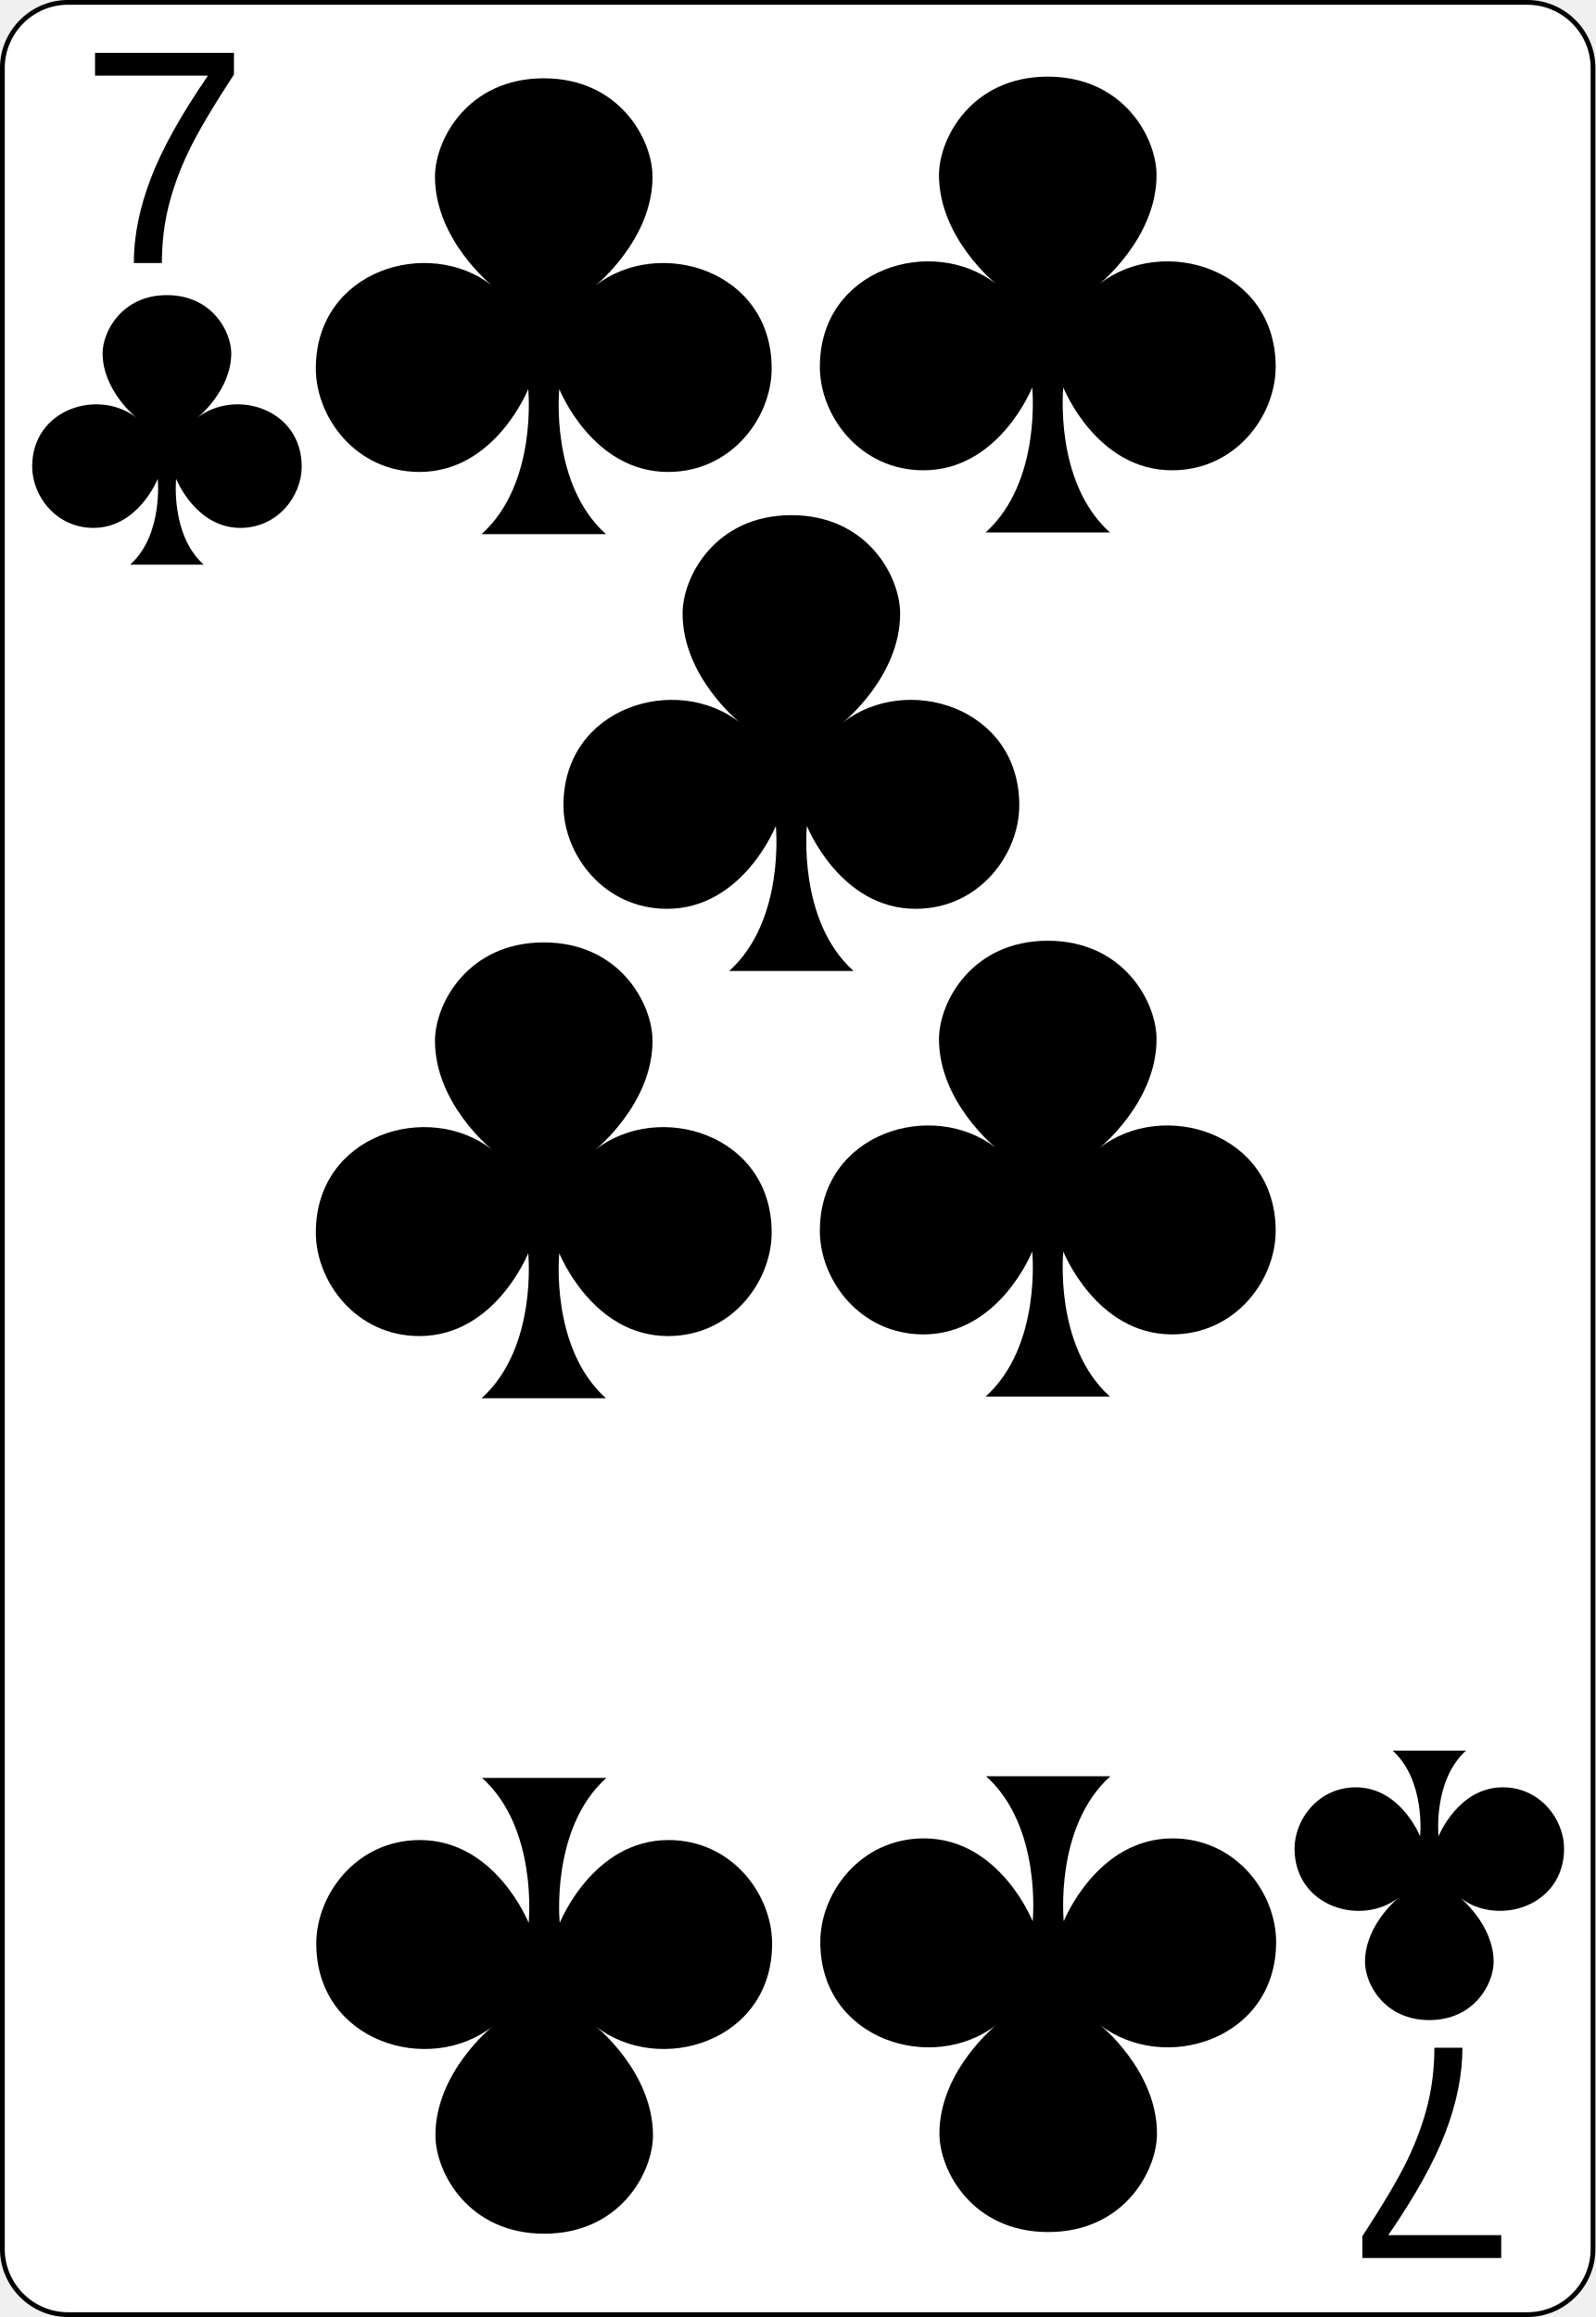
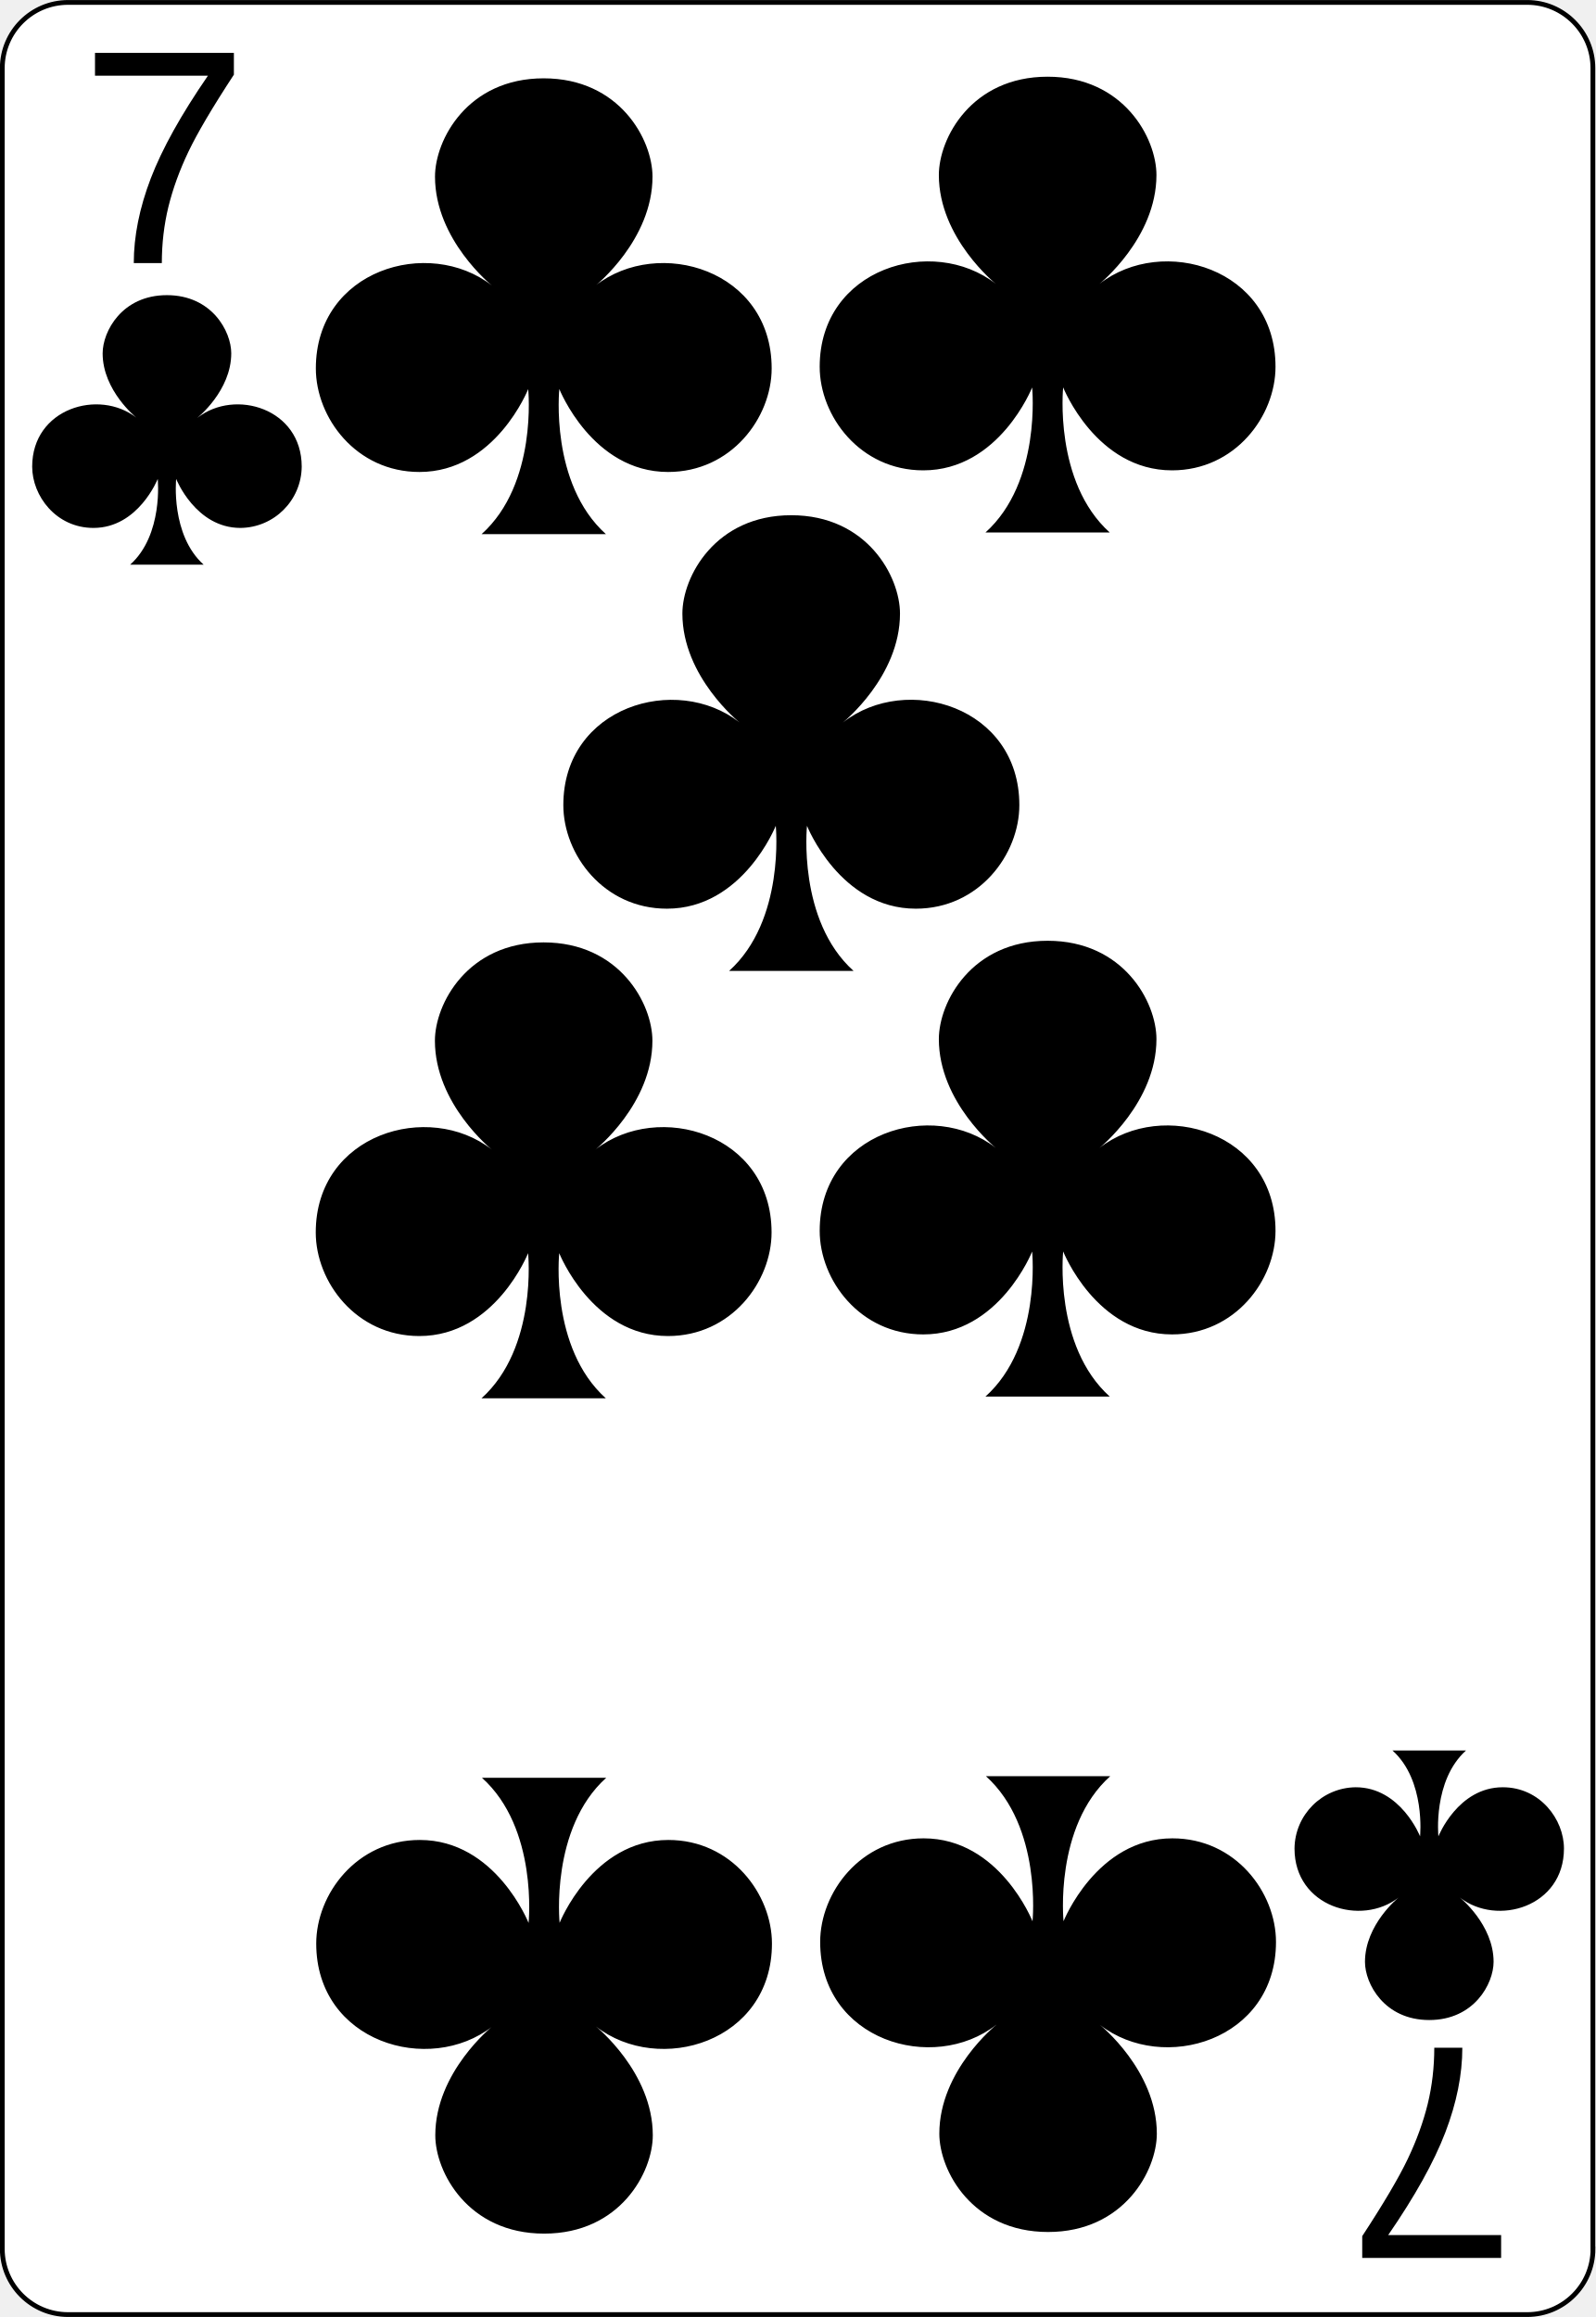
- <svg xmlns="http://www.w3.org/2000/svg" xmlns:xlink="http://www.w3.org/1999/xlink" width="167.087pt" height="242.667pt" viewBox="0 0 167.087 242.667" xml:space="preserve" id="svg2" version="1.1">
-   <defs id="defs41">
-     <radialGradient xlink:href="#linearGradient2984" id="radialGradient3760" cx="48.231" cy="18.138" fx="48.231" fy="18.138" r="9.5" gradientUnits="userSpaceOnUse" gradientTransform="matrix(-1.560526,0.01828294,-0.02684055,-2.290953,123.9838,58.80911)" />
-     <linearGradient id="linearGradient2984">
-       <stop style="stop-color:#000000;stop-opacity:1;" offset="0" id="stop2986" />
-       <stop style="stop-color:#000000;stop-opacity:0.656;" offset="1" id="stop2988" />
-     </linearGradient>
-     <radialGradient xlink:href="#linearGradient3784" id="radialGradient3792" cx="171.487" cy="511.223" fx="171.487" fy="511.223" r="81.903" gradientTransform="matrix(1.152989,-0.6739155,0.3948202,0.6754904,-233.6326,270.4008)" gradientUnits="userSpaceOnUse" />
-     <linearGradient id="linearGradient3784">
-       <stop style="stop-color:#ffffff;stop-opacity:0.534;" offset="0" id="stop3786" />
-       <stop style="stop-color:#000000;stop-opacity:0;" offset="1" id="stop3788" />
-     </linearGradient>
-     <radialGradient r="81.903" fy="511.223" fx="171.487" cy="511.223" cx="171.487" gradientTransform="matrix(1.152989,-0.6739155,0.3948202,0.6754904,-233.6326,270.4008)" gradientUnits="userSpaceOnUse" id="radialGradient3855" xlink:href="#linearGradient3784-4" />
-     <linearGradient id="linearGradient3784-4">
-       <stop style="stop-color:#ffffff;stop-opacity:0.519;" offset="0" id="stop3786-8" />
-       <stop style="stop-color:#000000;stop-opacity:0;" offset="1" id="stop3788-6" />
-     </linearGradient>
-     <radialGradient r="81.903" fy="461.841" fx="181.694" cy="461.841" cx="181.694" gradientTransform="matrix(1.152989,-0.6739155,0.3948202,0.6754904,-233.6326,270.4008)" gradientUnits="userSpaceOnUse" id="radialGradient3916" xlink:href="#linearGradient3784-3" />
-     <linearGradient id="linearGradient3784-3">
-       <stop style="stop-color:#ffffff;stop-opacity:0.702;" offset="0" id="stop3786-86" />
-       <stop style="stop-color:#000000;stop-opacity:0;" offset="1" id="stop3788-2" />
-     </linearGradient>
-   </defs>
-   <g id="Layer_x0020_1" style="fill-rule:nonzero;clip-rule:nonzero;stroke:#000000;stroke-miterlimit:4;">
-     <path style="fill:#FFFFFF;stroke-width:0.5;" d="M166.837,235.548c0,3.777-3.087,6.869-6.871,6.869H7.111c-3.775,0-6.861-3.092-6.861-6.869V7.12C0.25,3.343,3.336,0.25,7.111,0.25h152.855    c3.784,0,6.871,3.093,6.871,6.87v228.428z" id="path5" />
-     <g style="stroke:none;" id="g7">
-       <g id="g9">
- 				
- 			</g>
-     </g>
-     <g id="g15">
- 			
- 		</g>
-     <g id="g19">
- 			
- 		</g>
-     <g style="stroke:none;" id="g23">
-       <g id="g25">
- 				
- 			</g>
-     </g>
-     <g style="stroke:none;" id="g31">
-       <g id="g33">
- 				
- 			</g>
-     </g>
-   </g>
-   <text xml:space="preserve" style="font-size:32px;font-style:normal;font-weight:normal;line-height:125%;letter-spacing:0px;word-spacing:0px;fill:#000000;fill-opacity:1;stroke:none;font-family:Bitstream Vera Sans" x="8.311" y="27.548" id="text3788">
-     <tspan id="tspan3790" x="8.311" y="27.548" style="font-style:normal;font-variant:normal;font-weight:normal;font-stretch:normal;font-family:Arial;-inkscape-font-specification:Arial">7</tspan>
+ <svg xmlns="http://www.w3.org/2000/svg" width="222.78" height="323.56" viewBox="0 0 167.09 242.67">
+   <path d="M166.84 235.55a6.89 6.89 0 01-6.87 6.87H7.1a6.89 6.89 0 01-6.86-6.87V7.12A6.89 6.89 0 017.1.25h152.86c3.78 0 6.87 3.1 6.87 6.87v228.43z" fill="#fff" stroke-width=".5" stroke="#000" />
+   <text style="line-height:125%" x="8.31" y="27.55" font-size="32" font-weight="400" letter-spacing="0" word-spacing="0" font-family="Bitstream Vera Sans">
+     <tspan x="8.31" y="27.55" style="-inkscape-font-specification:Arial" font-family="Arial">7</tspan>
  </text>
-   <g transform="matrix(1.485651,0,0,1.485651,-54.02466,10.01807)" id="layer1-1-4">
-     <path id="cl-9" d="m 50.291,22.698 c 0,0 2.375,-1.9 2.375,-4.534 0,-1.542 -1.369,-4.102 -4.534,-4.102 -3.165,0 -4.534,2.561 -4.534,4.102 0,2.634 2.375,4.534 2.375,4.534 -2.638,-2.055 -7.341,-0.652 -7.341,3.455 0,2.056 1.68,4.318 4.318,4.318 3.165,0 4.534,-3.455 4.534,-3.455 0,0 0.402,3.938 -1.943,6.046 h 5.182 c -2.345,-2.107 -1.943,-6.046 -1.943,-6.046 0,0 1.369,3.455 4.534,3.455 2.639,0 4.318,-2.263 4.318,-4.318 0,-4.107 -4.703,-5.51 -7.341,-3.455 z" style="fill:#000000" />
-   </g>
-   <text xml:space="preserve" style="font-size:32px;font-style:normal;font-weight:normal;line-height:125%;letter-spacing:0px;word-spacing:0px;fill:#000000;fill-opacity:1;stroke:none;font-family:Bitstream Vera Sans" x="-158.864" y="-214.467" id="text3788-8" transform="scale(-1,-1)">
-     <tspan id="tspan3790-7" x="-158.864" y="-214.467" style="font-style:normal;font-variant:normal;font-weight:normal;font-stretch:normal;font-family:Arial;-inkscape-font-specification:Arial">7</tspan>
+   <path d="M20.69 43.74s3.53-2.82 3.53-6.74c0-2.29-2.03-6.09-6.74-6.09s-6.73 3.8-6.73 6.1c0 3.9 3.53 6.73 3.53 6.73-3.92-3.05-10.91-.97-10.91 5.13 0 3.06 2.5 6.42 6.42 6.42 4.7 0 6.73-5.13 6.73-5.13s.6 5.85-2.89 8.98h7.7c-3.48-3.13-2.88-8.98-2.88-8.98s2.03 5.13 6.73 5.13a6.48 6.48 0 006.42-6.42c0-6.1-6.99-8.18-10.9-5.13z" />
+   <text style="line-height:125%" x="-158.86" y="-214.47" transform="scale(-1)" font-size="32" font-weight="400" letter-spacing="0" word-spacing="0" font-family="Bitstream Vera Sans">
+     <tspan x="-158.86" y="-214.47" style="-inkscape-font-specification:Arial" font-family="Arial">7</tspan>
  </text>
-   <g transform="matrix(-1.485651,0,0,-1.485651,221.1992,232.4618)" id="layer1-1-4-1">
-     <path id="cl-9-7" d="m 50.291,22.698 c 0,0 2.375,-1.9 2.375,-4.534 0,-1.542 -1.369,-4.102 -4.534,-4.102 -3.165,0 -4.534,2.561 -4.534,4.102 0,2.634 2.375,4.534 2.375,4.534 -2.638,-2.055 -7.341,-0.652 -7.341,3.455 0,2.056 1.68,4.318 4.318,4.318 3.165,0 4.534,-3.455 4.534,-3.455 0,0 0.402,3.938 -1.943,6.046 h 5.182 c -2.345,-2.107 -1.943,-6.046 -1.943,-6.046 0,0 1.369,3.455 4.534,3.455 2.639,0 4.318,-2.263 4.318,-4.318 0,-4.107 -4.703,-5.51 -7.341,-3.455 z" style="fill:#000000" />
-   </g>
-   <g transform="matrix(2.512578,0,0,2.512578,-63.98839,-27.13112)" id="layer1-1-4-8">
-     <path id="cl-9-8" d="m 50.291,22.698 c 0,0 2.375,-1.9 2.375,-4.534 0,-1.542 -1.369,-4.102 -4.534,-4.102 -3.165,0 -4.534,2.561 -4.534,4.102 0,2.634 2.375,4.534 2.375,4.534 -2.638,-2.055 -7.341,-0.652 -7.341,3.455 0,2.056 1.68,4.318 4.318,4.318 3.165,0 4.534,-3.455 4.534,-3.455 0,0 0.402,3.938 -1.943,6.046 h 5.182 c -2.345,-2.107 -1.943,-6.046 -1.943,-6.046 0,0 1.369,3.455 4.534,3.455 2.639,0 4.318,-2.263 4.318,-4.318 0,-4.107 -4.703,-5.51 -7.341,-3.455 z" style="fill:#000000" />
-   </g>
-   <g transform="matrix(-2.512578,0,0,-2.512578,177.9295,269.2751)" id="layer1-1-4-8-0">
-     <path id="cl-9-8-6" d="m 50.291,22.698 c 0,0 2.375,-1.9 2.375,-4.534 0,-1.542 -1.369,-4.102 -4.534,-4.102 -3.165,0 -4.534,2.561 -4.534,4.102 0,2.634 2.375,4.534 2.375,4.534 -2.638,-2.055 -7.341,-0.652 -7.341,3.455 0,2.056 1.68,4.318 4.318,4.318 3.165,0 4.534,-3.455 4.534,-3.455 0,0 0.402,3.938 -1.943,6.046 h 5.182 c -2.345,-2.107 -1.943,-6.046 -1.943,-6.046 0,0 1.369,3.455 4.534,3.455 2.639,0 4.318,-2.263 4.318,-4.318 0,-4.107 -4.703,-5.51 -7.341,-3.455 z" style="fill:#000000" />
-   </g>
-   <g transform="matrix(2.512578,0,0,2.512578,-63.98839,63.36968)" id="layer1-1-4-8-2">
-     <path id="cl-9-8-0" d="m 50.291,22.698 c 0,0 2.375,-1.9 2.375,-4.534 0,-1.542 -1.369,-4.102 -4.534,-4.102 -3.165,0 -4.534,2.561 -4.534,4.102 0,2.634 2.375,4.534 2.375,4.534 -2.638,-2.055 -7.341,-0.652 -7.341,3.455 0,2.056 1.68,4.318 4.318,4.318 3.165,0 4.534,-3.455 4.534,-3.455 0,0 0.402,3.938 -1.943,6.046 h 5.182 c -2.345,-2.107 -1.943,-6.046 -1.943,-6.046 0,0 1.369,3.455 4.534,3.455 2.639,0 4.318,-2.263 4.318,-4.318 0,-4.107 -4.703,-5.51 -7.341,-3.455 z" style="fill:#000000" />
-   </g>
-   <g transform="matrix(2.512578,0,0,2.512578,-11.20333,-27.30484)" id="layer1-1-4-8-8">
-     <path id="cl-9-8-9" d="m 50.291,22.698 c 0,0 2.375,-1.9 2.375,-4.534 0,-1.542 -1.369,-4.102 -4.534,-4.102 -3.165,0 -4.534,2.561 -4.534,4.102 0,2.634 2.375,4.534 2.375,4.534 -2.638,-2.055 -7.341,-0.652 -7.341,3.455 0,2.056 1.68,4.318 4.318,4.318 3.165,0 4.534,-3.455 4.534,-3.455 0,0 0.402,3.938 -1.943,6.046 h 5.182 c -2.345,-2.107 -1.943,-6.046 -1.943,-6.046 0,0 1.369,3.455 4.534,3.455 2.639,0 4.318,-2.263 4.318,-4.318 0,-4.107 -4.703,-5.51 -7.341,-3.455 z" style="fill:#000000" />
-   </g>
-   <g transform="matrix(-2.512578,0,0,-2.512578,230.7146,269.1014)" id="layer1-1-4-8-0-2">
-     <path id="cl-9-8-6-6" d="m 50.291,22.698 c 0,0 2.375,-1.9 2.375,-4.534 0,-1.542 -1.369,-4.102 -4.534,-4.102 -3.165,0 -4.534,2.561 -4.534,4.102 0,2.634 2.375,4.534 2.375,4.534 -2.638,-2.055 -7.341,-0.652 -7.341,3.455 0,2.056 1.68,4.318 4.318,4.318 3.165,0 4.534,-3.455 4.534,-3.455 0,0 0.402,3.938 -1.943,6.046 h 5.182 c -2.345,-2.107 -1.943,-6.046 -1.943,-6.046 0,0 1.369,3.455 4.534,3.455 2.639,0 4.318,-2.263 4.318,-4.318 0,-4.107 -4.703,-5.51 -7.341,-3.455 z" style="fill:#000000" />
-   </g>
-   <g transform="matrix(2.512578,0,0,2.512578,-11.20333,63.19596)" id="layer1-1-4-8-2-6">
-     <path id="cl-9-8-0-4" d="m 50.291,22.698 c 0,0 2.375,-1.9 2.375,-4.534 0,-1.542 -1.369,-4.102 -4.534,-4.102 -3.165,0 -4.534,2.561 -4.534,4.102 0,2.634 2.375,4.534 2.375,4.534 -2.638,-2.055 -7.341,-0.652 -7.341,3.455 0,2.056 1.68,4.318 4.318,4.318 3.165,0 4.534,-3.455 4.534,-3.455 0,0 0.402,3.938 -1.943,6.046 h 5.182 c -2.345,-2.107 -1.943,-6.046 -1.943,-6.046 0,0 1.369,3.455 4.534,3.455 2.639,0 4.318,-2.263 4.318,-4.318 0,-4.107 -4.703,-5.51 -7.341,-3.455 z" style="fill:#000000" />
-   </g>
-   <g transform="matrix(2.512578,0,0,2.512578,-38.0557,18.62236)" id="layer1-1-4-8-6">
-     <path id="cl-9-8-8" d="m 50.291,22.698 c 0,0 2.375,-1.9 2.375,-4.534 0,-1.542 -1.369,-4.102 -4.534,-4.102 -3.165,0 -4.534,2.561 -4.534,4.102 0,2.634 2.375,4.534 2.375,4.534 -2.638,-2.055 -7.341,-0.652 -7.341,3.455 0,2.056 1.68,4.318 4.318,4.318 3.165,0 4.534,-3.455 4.534,-3.455 0,0 0.402,3.938 -1.943,6.046 h 5.182 c -2.345,-2.107 -1.943,-6.046 -1.943,-6.046 0,0 1.369,3.455 4.534,3.455 2.639,0 4.318,-2.263 4.318,-4.318 0,-4.107 -4.703,-5.51 -7.341,-3.455 z" style="fill:#000000" />
-   </g>
+   <path d="M146.48 198.74s-3.52 2.82-3.52 6.74c0 2.29 2.03 6.09 6.73 6.09s6.74-3.8 6.74-6.1c0-3.9-3.53-6.73-3.53-6.73 3.92 3.05 10.9.97 10.9-5.13 0-3.06-2.5-6.42-6.41-6.42-4.7 0-6.74 5.14-6.74 5.14s-.6-5.85 2.89-8.99h-7.7c3.49 3.13 2.89 8.99 2.89 8.99s-2.03-5.14-6.74-5.14a6.48 6.48 0 00-6.41 6.42c0 6.1 6.98 8.18 10.9 5.13zM62.38 29.9s5.96-4.77 5.96-11.4c0-3.87-3.44-10.3-11.4-10.3s-11.38 6.43-11.38 10.3c0 6.62 5.96 11.4 5.96 11.4-6.63-5.16-18.44-1.64-18.44 8.68 0 5.17 4.22 10.85 10.85 10.85 7.95 0 11.39-8.68 11.39-8.68s1.01 9.9-4.88 15.19h13.02c-5.9-5.3-4.88-15.2-4.88-15.2s3.44 8.69 11.39 8.69c6.63 0 10.85-5.69 10.85-10.85 0-10.32-11.82-13.84-18.45-8.68zM51.56 212.24s-5.97 4.78-5.97 11.4c0 3.87 3.44 10.3 11.4 10.3s11.38-6.43 11.38-10.3c0-6.62-5.96-11.4-5.96-11.4 6.63 5.17 18.44 1.64 18.44-8.68 0-5.16-4.22-10.85-10.85-10.85-7.95 0-11.39 8.68-11.39 8.68s-1-9.89 4.88-15.19H50.48c5.9 5.3 4.88 15.2 4.88 15.2s-3.44-8.69-11.39-8.69c-6.63 0-10.85 5.69-10.85 10.85 0 10.32 11.82 13.85 18.45 8.68zm10.8-91.84s5.97-4.77 5.97-11.4c0-3.87-3.44-10.3-11.4-10.3s-11.38 6.44-11.38 10.3c0 6.63 5.96 11.4 5.96 11.4-6.62-5.16-18.44-1.64-18.44 8.68 0 5.17 4.22 10.85 10.85 10.85 7.95 0 11.39-8.68 11.39-8.68s1.01 9.9-4.88 15.2h13.02c-5.9-5.3-4.88-15.2-4.88-15.2s3.44 8.68 11.39 8.68c6.63 0 10.85-5.69 10.85-10.85 0-10.32-11.82-13.84-18.45-8.68zm52.79-90.67s5.97-4.78 5.97-11.4c0-3.87-3.44-10.3-11.4-10.3s-11.39 6.43-11.39 10.3c0 6.62 5.97 11.4 5.97 11.4-6.63-5.17-18.45-1.64-18.45 8.68 0 5.16 4.22 10.85 10.85 10.85 7.96 0 11.4-8.68 11.4-8.68s1 9.89-4.89 15.19h13.02c-5.89-5.3-4.88-15.2-4.88-15.2s3.44 8.69 11.4 8.69c6.62 0 10.84-5.69 10.84-10.85 0-10.32-11.81-13.85-18.44-8.68zm-10.8 182.34s-5.97 4.77-5.97 11.4c0 3.87 3.44 10.3 11.39 10.3s11.39-6.44 11.39-10.3c0-6.63-5.97-11.4-5.97-11.4 6.63 5.16 18.45 1.64 18.45-8.68 0-5.17-4.22-10.85-10.85-10.85-7.95 0-11.4 8.68-11.4 8.68s-1-9.9 4.89-15.19h-13.02c5.89 5.3 4.88 15.2 4.88 15.2s-3.44-8.69-11.4-8.69c-6.62 0-10.84 5.69-10.84 10.85 0 10.32 11.82 13.84 18.44 8.68zm10.8-91.84s5.97-4.78 5.97-11.4c0-3.87-3.44-10.3-11.4-10.3s-11.39 6.43-11.39 10.3c0 6.62 5.97 11.4 5.97 11.4-6.63-5.17-18.45-1.64-18.45 8.68 0 5.16 4.22 10.85 10.85 10.85 7.96 0 11.4-8.68 11.4-8.68s1 9.9-4.89 15.19h13.02c-5.89-5.3-4.88-15.2-4.88-15.2s3.44 8.69 11.4 8.69c6.62 0 10.84-5.69 10.84-10.85 0-10.32-11.81-13.85-18.44-8.68zM88.3 75.65s5.96-4.77 5.96-11.39c0-3.87-3.44-10.3-11.39-10.3s-11.4 6.43-11.4 10.3c0 6.62 5.98 11.4 5.98 11.4C70.83 70.48 59 74 59 84.32c0 5.17 4.22 10.85 10.85 10.85 7.95 0 11.4-8.68 11.4-8.68s1 9.9-4.89 15.2H89.4c-5.9-5.3-4.88-15.2-4.88-15.2s3.44 8.68 11.4 8.68c6.62 0 10.84-5.68 10.84-10.85 0-10.32-11.82-13.84-18.44-8.68z" />
</svg>
